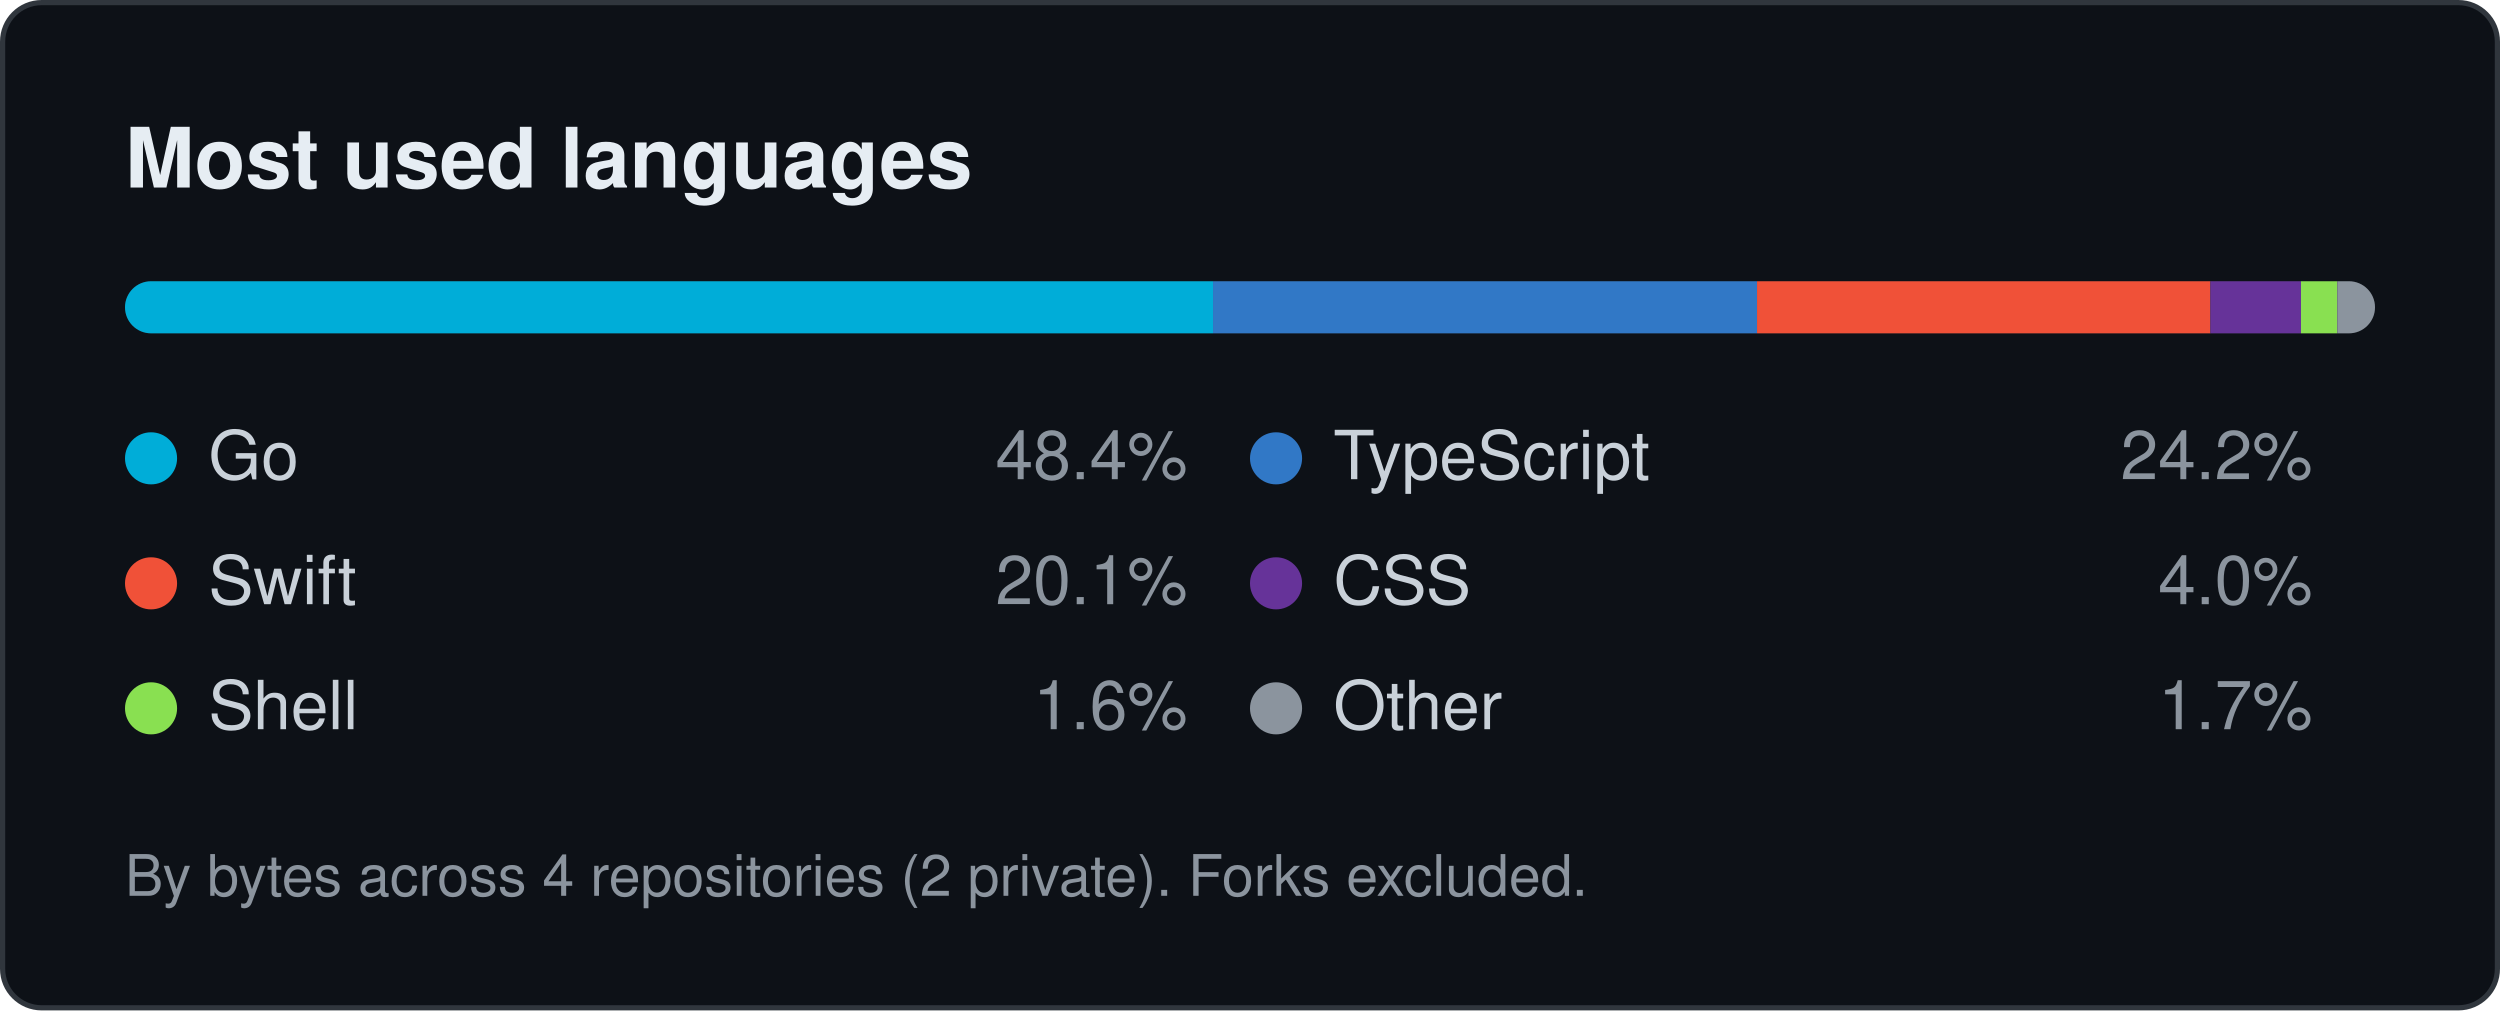
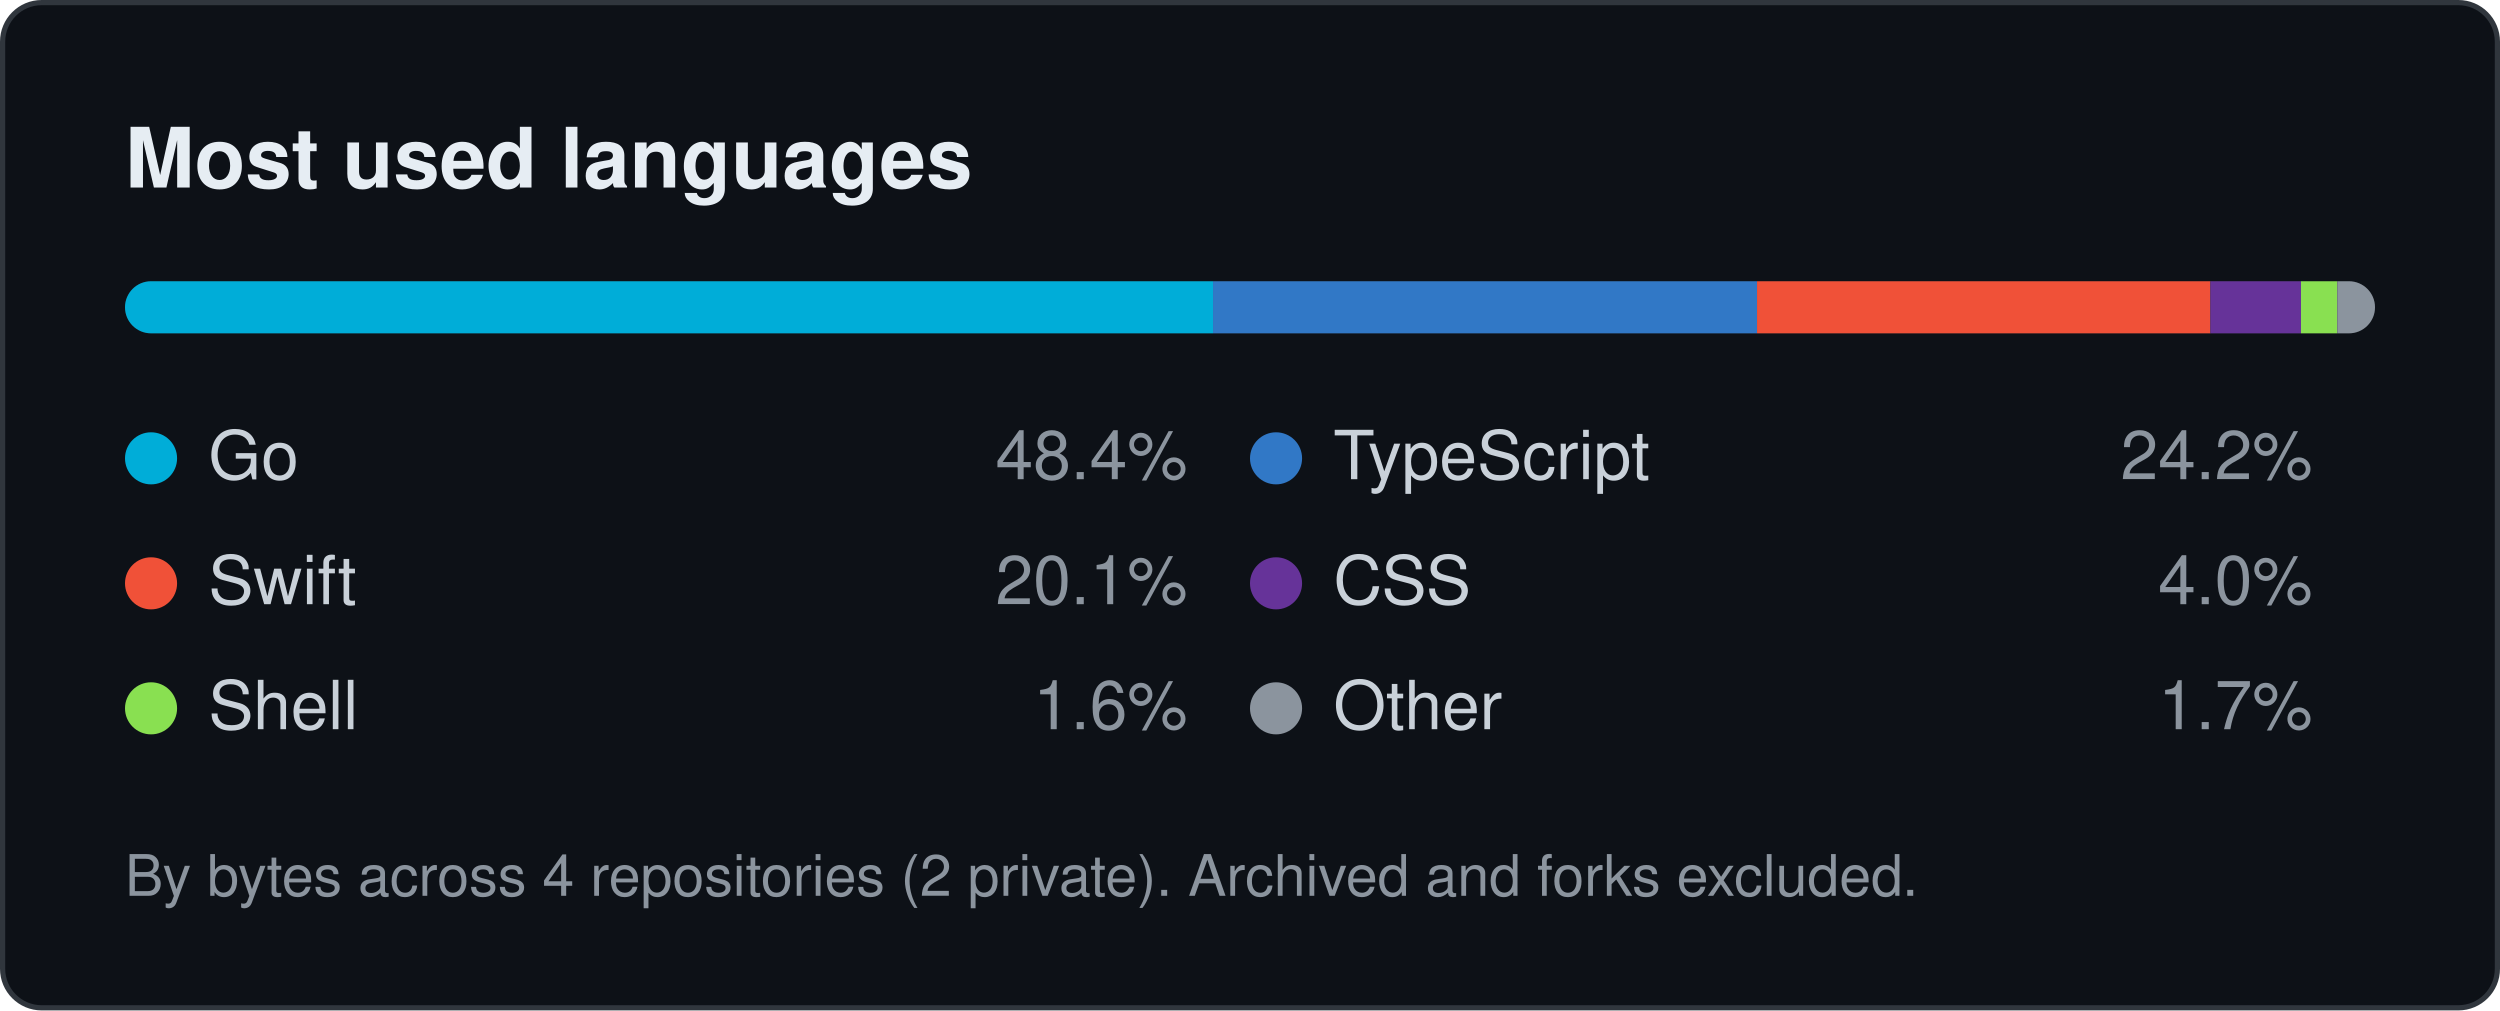
<svg xmlns="http://www.w3.org/2000/svg" width="480" height="194" viewBox="0 0 480 194" role="img" aria-labelledby="truestats-languages-title truestats-languages-desc">
  <style>
    text { font-family: -apple-system, BlinkMacSystemFont, "Segoe UI", Helvetica, Arial, sans-serif; }
    .title { font-size: 16px; font-weight: 600; fill: #e6edf3; }
    .label { font-size: 13px; fill: #8b949e; }
    .value { font-size: 13px; font-weight: 600; fill: #c9d1d9; }
    .small { font-size: 11px; fill: #8b949e; }
    .big { font-size: 28px; font-weight: 600; fill: #c9d1d9; }
    .accent { fill: #58a6ff; }
    .body { font-size: 13px; fill: #c9d1d9; }
  </style>
  <rect x="0.5" y="0.5" width="479" height="193" rx="7.5" fill="#0d1117" stroke="#30363d" />
  <text x="24" y="36" class="title">Most used languages</text>
  <defs>
    <clipPath id="truestats-lang-bar">
      <rect x="24" y="54" width="432" height="10" rx="5" />
    </clipPath>
  </defs>
  <rect x="24" y="54" width="432" height="10" rx="5" fill="#21262d" />
  <g clip-path="url(#truestats-lang-bar)">
    <rect x="24.00" y="54" width="208.90" height="10" fill="#00ADD8" />
    <rect x="232.90" y="54" width="104.45" height="10" fill="#3178c6" />
    <rect x="337.35" y="54" width="87.04" height="10" fill="#F05138" />
    <rect x="424.39" y="54" width="17.41" height="10" fill="#663399" />
    <rect x="441.79" y="54" width="6.96" height="10" fill="#89e051" />
    <rect x="448.76" y="54" width="7.24" height="10" fill="#8b949e" />
  </g>
  <g>
    <circle cx="29" cy="88" r="5" fill="#00ADD8" />
    <text x="40" y="92" class="body">Go</text>
    <text x="228" y="92" class="label" text-anchor="end">48.4%</text>
  </g>
  <g>
    <circle cx="245" cy="88" r="5" fill="#3178c6" />
    <text x="256" y="92" class="body">TypeScript</text>
    <text x="444" y="92" class="label" text-anchor="end">24.2%</text>
  </g>
  <g>
    <circle cx="29" cy="112" r="5" fill="#F05138" />
    <text x="40" y="116" class="body">Swift</text>
    <text x="228" y="116" class="label" text-anchor="end">20.1%</text>
  </g>
  <g>
    <circle cx="245" cy="112" r="5" fill="#663399" />
    <text x="256" y="116" class="body">CSS</text>
    <text x="444" y="116" class="label" text-anchor="end">4.0%</text>
  </g>
  <g>
    <circle cx="29" cy="136" r="5" fill="#89e051" />
    <text x="40" y="140" class="body">Shell</text>
    <text x="228" y="140" class="label" text-anchor="end">1.6%</text>
  </g>
  <g>
    <circle cx="245" cy="136" r="5" fill="#8b949e" />
    <text x="256" y="140" class="body">Other</text>
    <text x="444" y="140" class="label" text-anchor="end">1.7%</text>
  </g>
-   <text x="24" y="172" class="small">By bytes across 4 repositories (2 private). Forks excluded.</text>
+   <text x="24" y="172" class="small">By bytes across 4 repositories (2 private). Archived and forks excluded.</text>
</svg>
